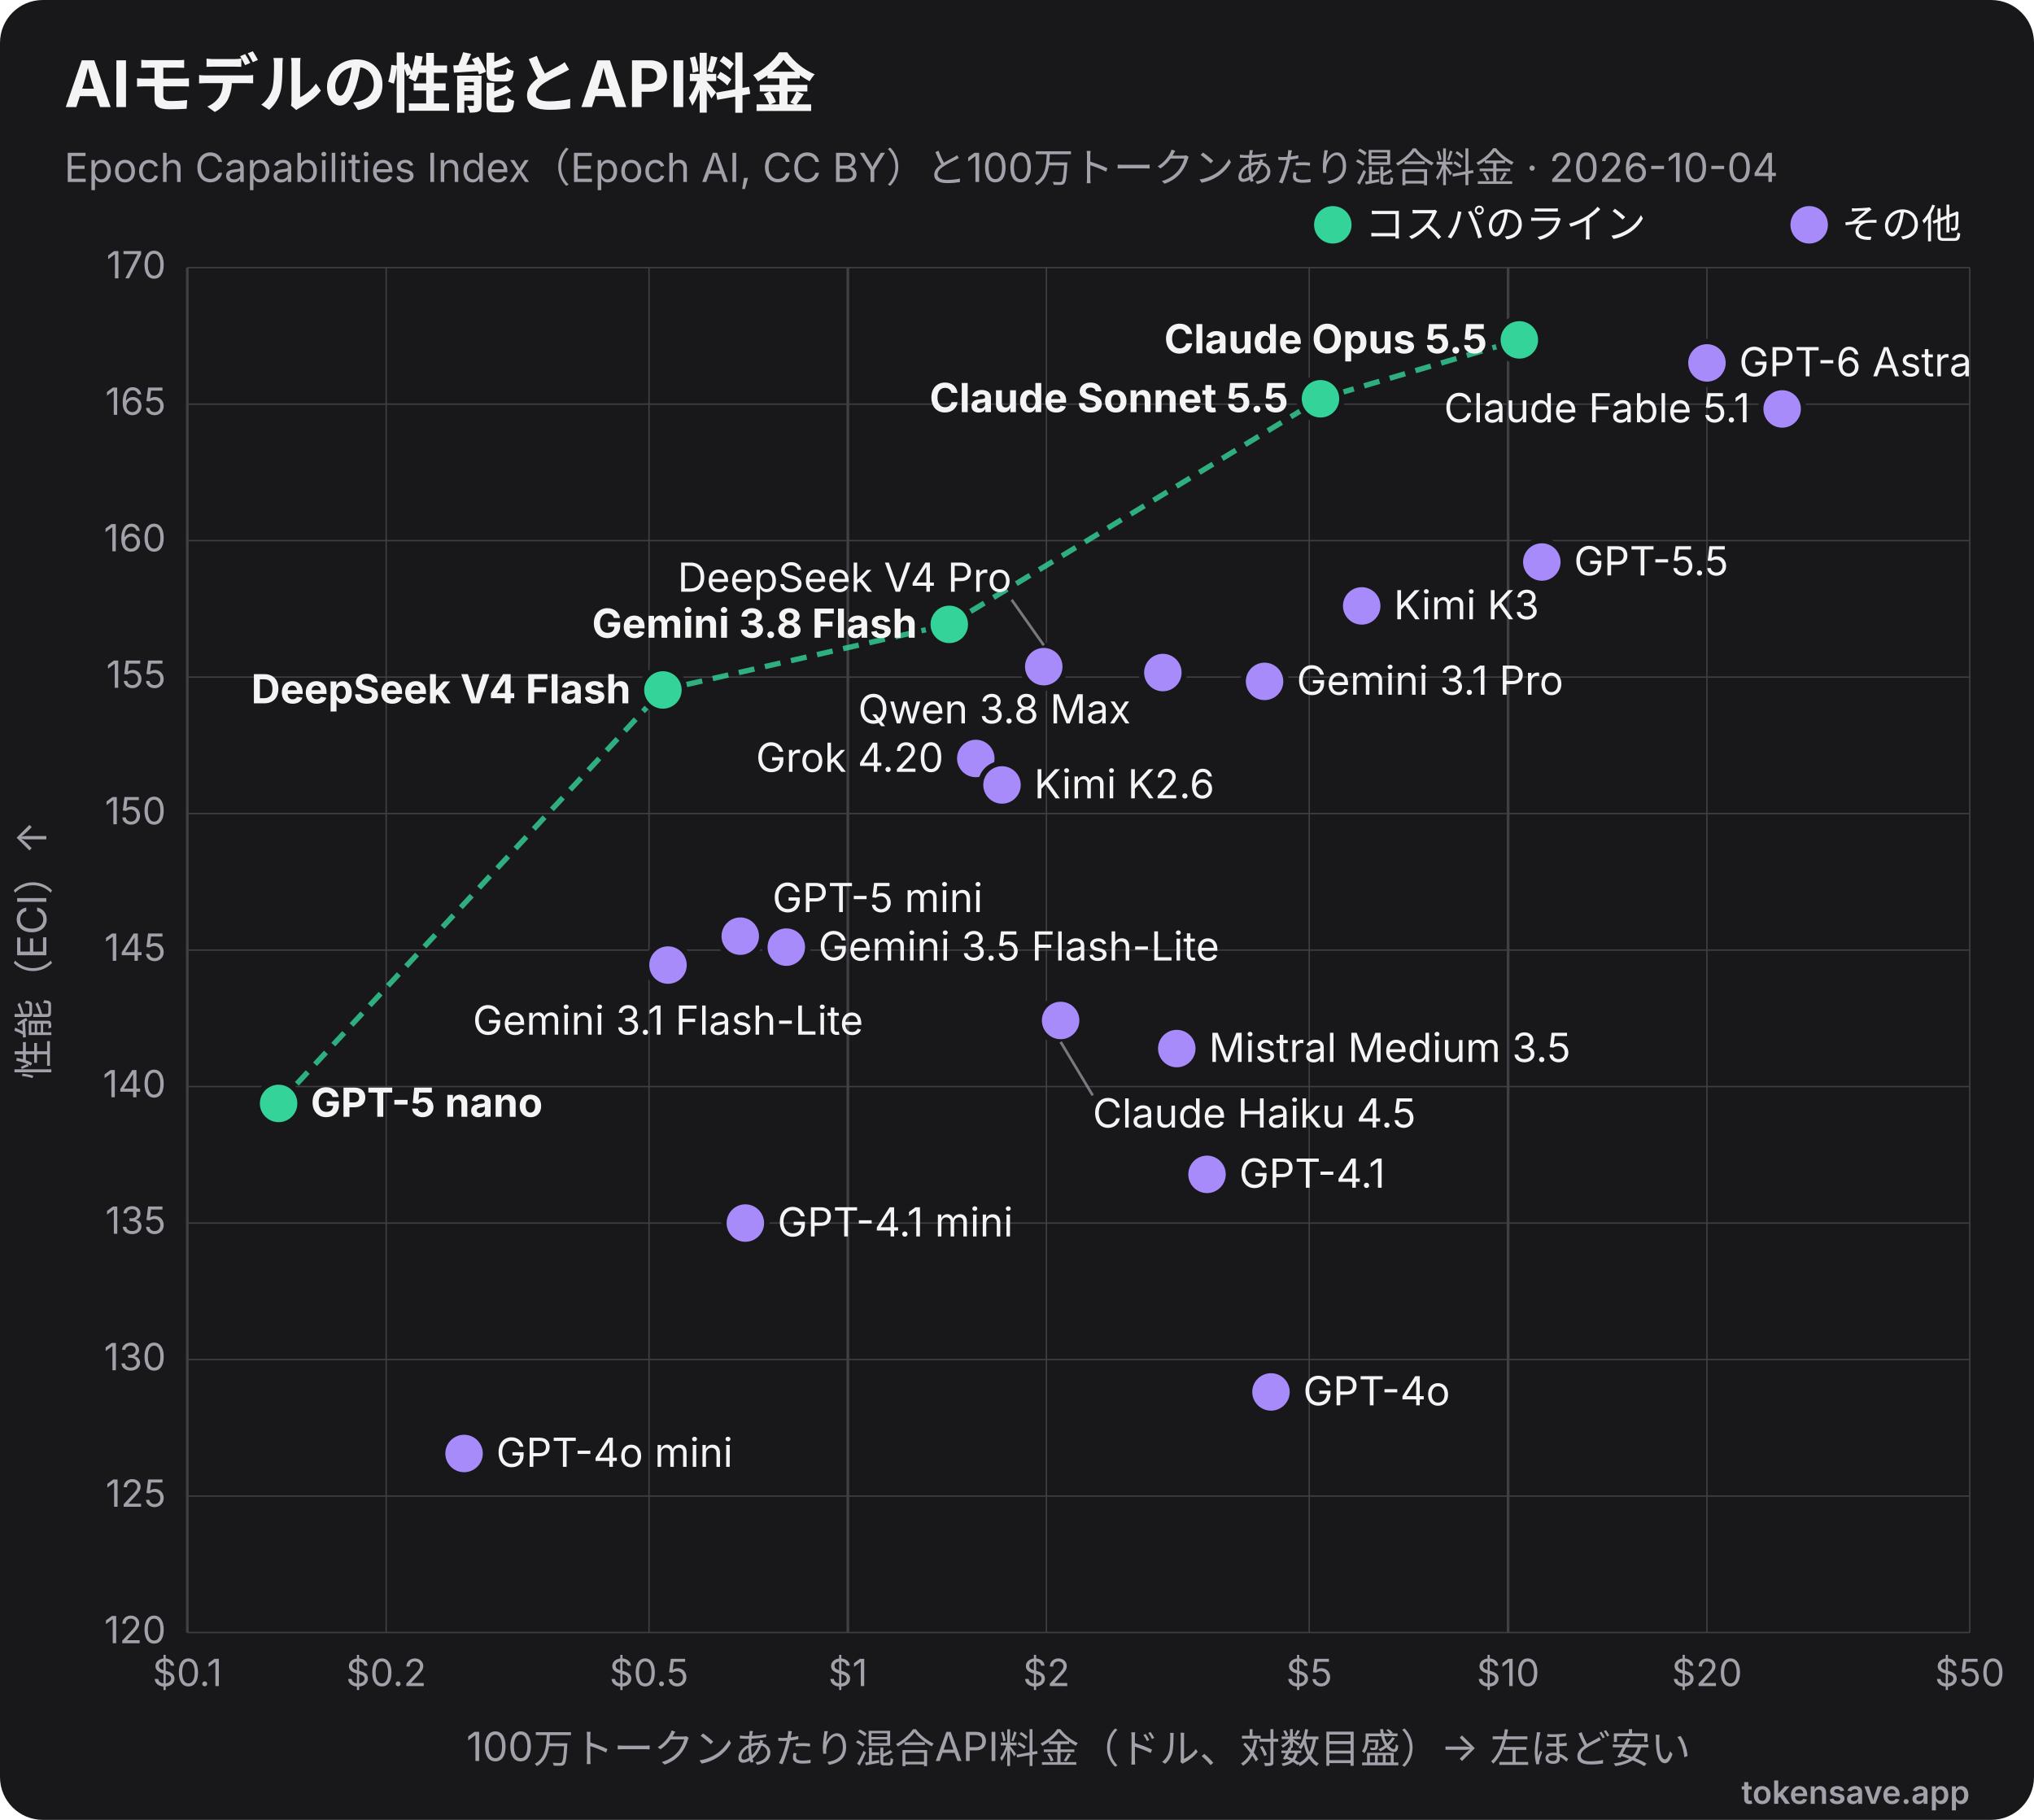
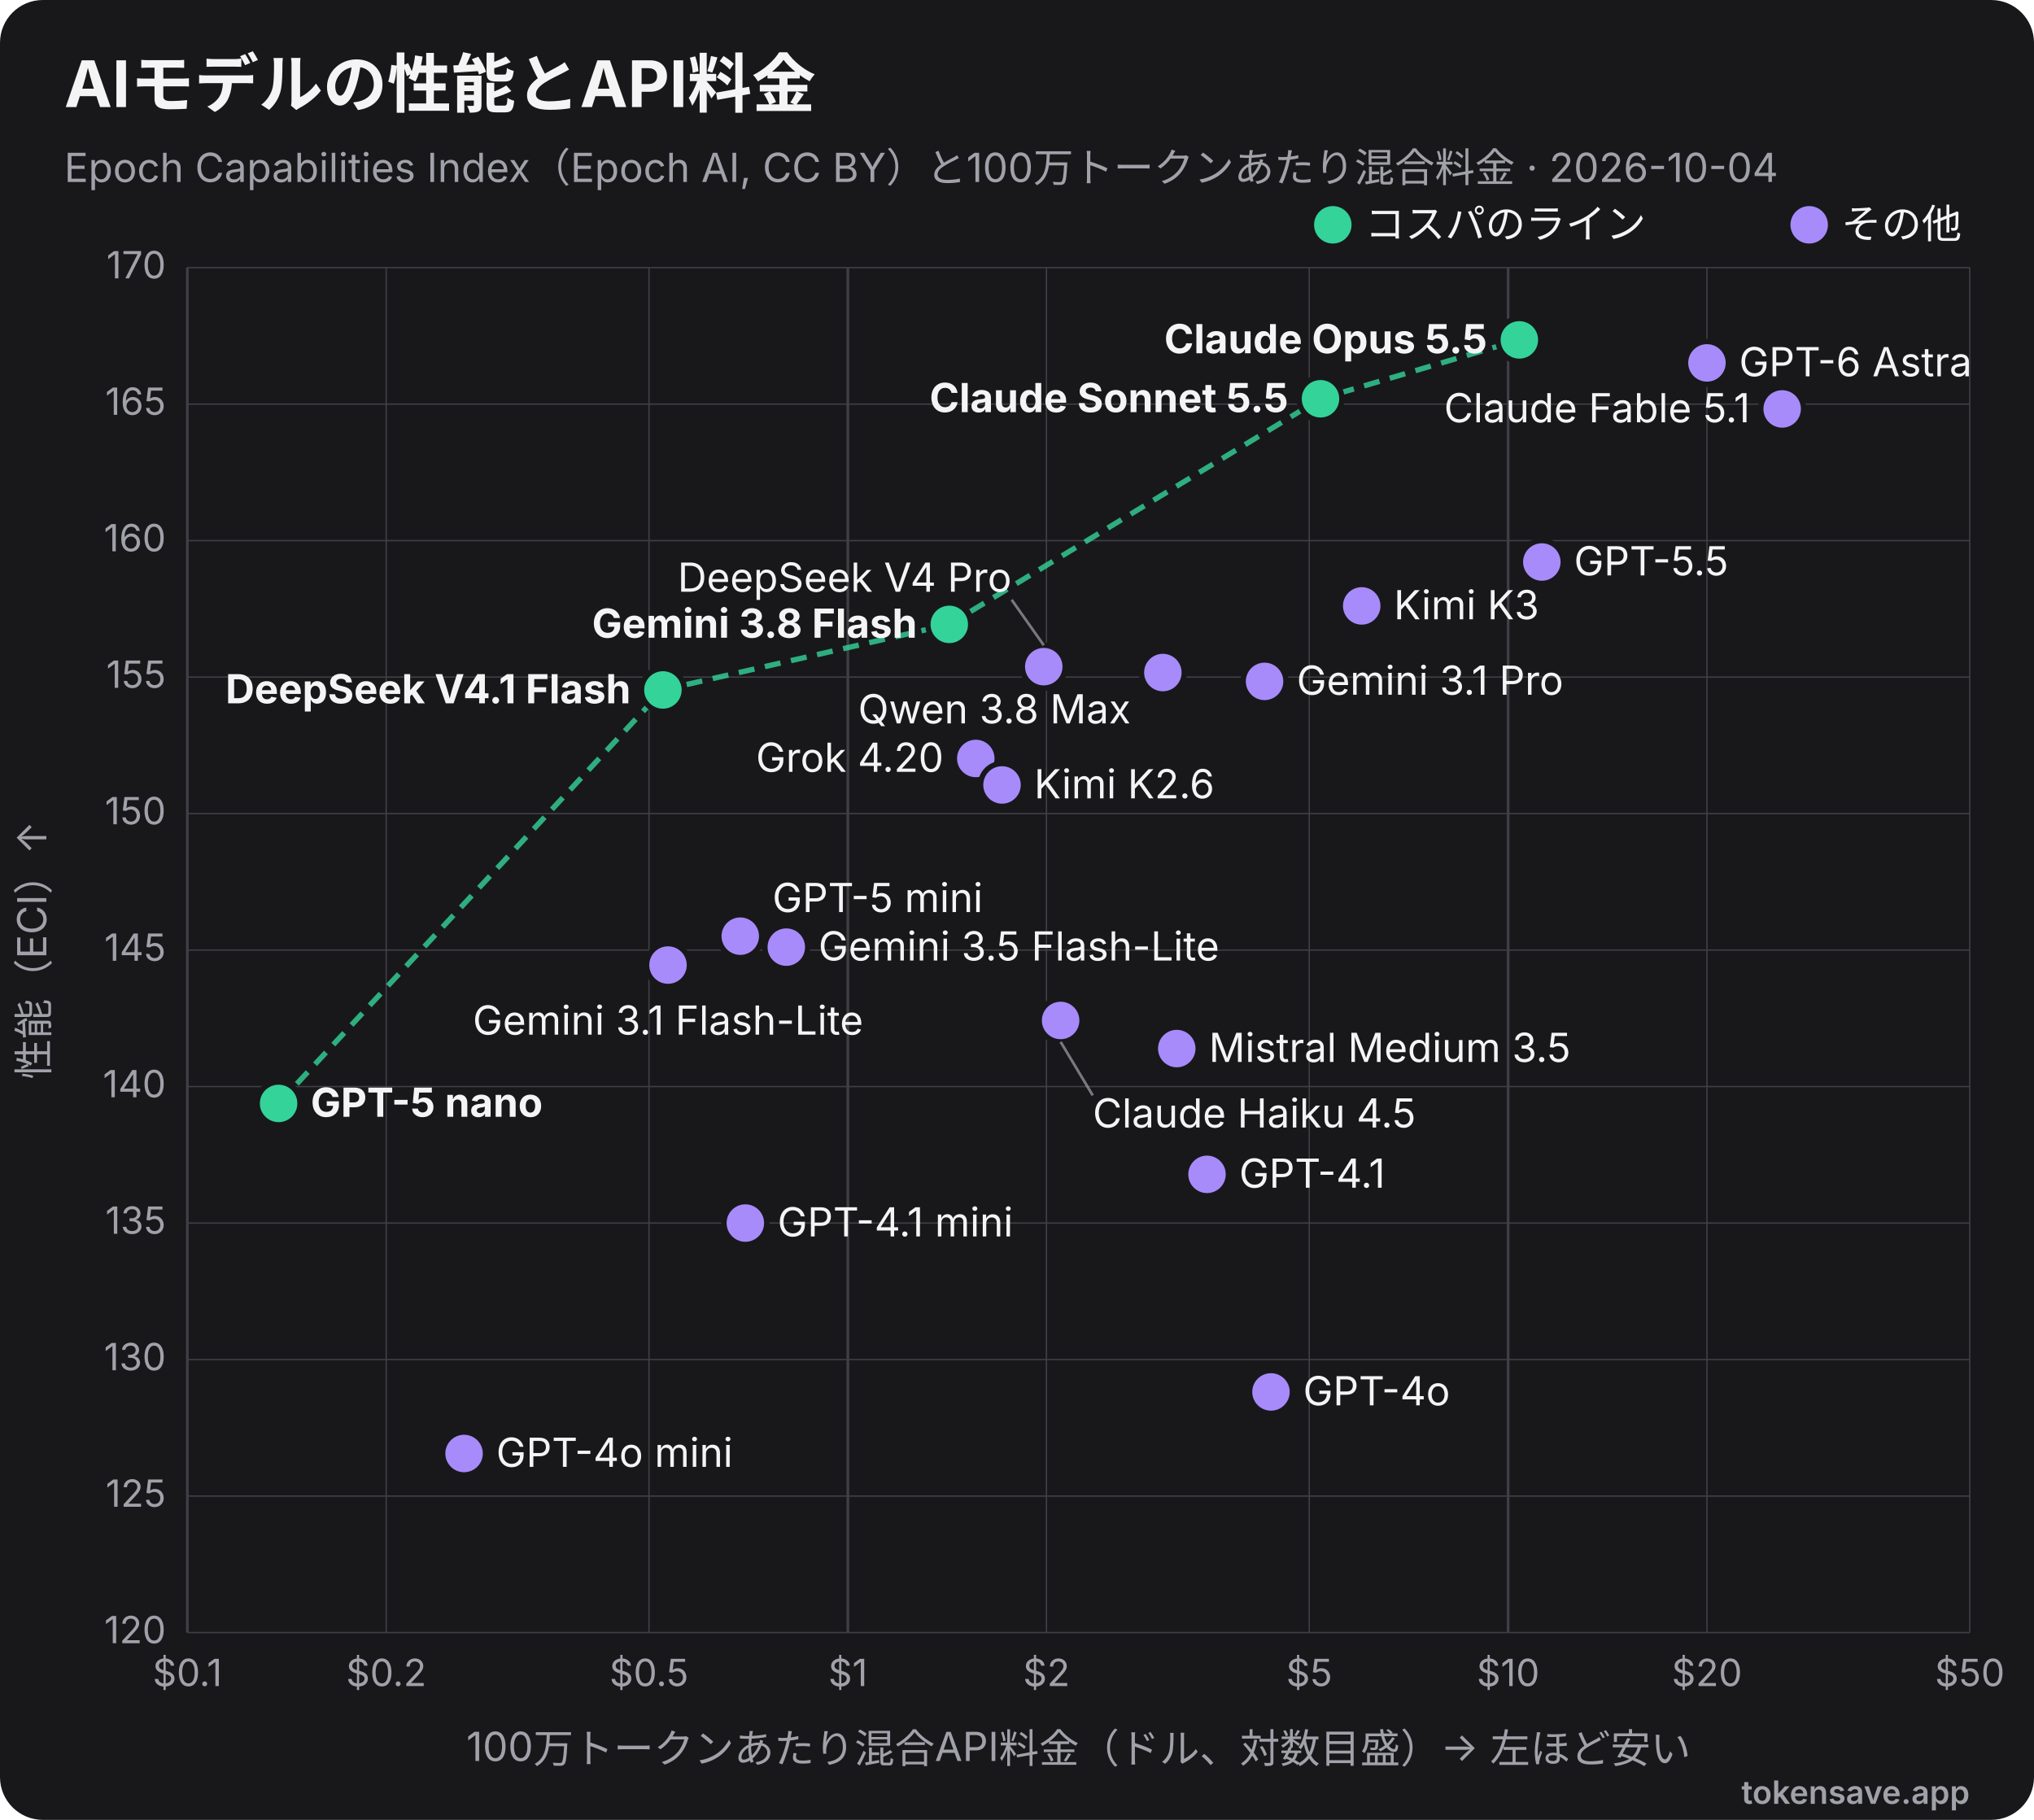
<svg xmlns="http://www.w3.org/2000/svg" viewBox="0 0 760 680" width="760" height="680" role="img" font-family="Inter, 'Segoe UI', Helvetica, Arial, sans-serif">
  <rect width="760" height="680" rx="16" fill="#18181b" />
  <text x="24" y="40" font-size="24" font-weight="700" fill="#f4f4f5">AIモデルの性能とAPI料金</text>
  <text x="24" y="68" font-size="15" fill="#a1a1aa">Epoch Capabilities Index（Epoch AI, CC BY）と100万トークンあたり混合料金 · 2026-10-04</text>
  <line x1="70.0" y1="100" x2="70.0" y2="610" stroke="#3f3f46" stroke-width="1" />
  <text x="70.0" y="630" text-anchor="middle" font-size="14" fill="#a1a1aa">$0.1</text>
  <line x1="144.3" y1="100" x2="144.3" y2="610" stroke="#3f3f46" stroke-width="0.5" />
  <text x="144.3" y="630" text-anchor="middle" font-size="14" fill="#a1a1aa">$0.2</text>
  <line x1="242.5" y1="100" x2="242.5" y2="610" stroke="#3f3f46" stroke-width="0.5" />
  <text x="242.5" y="630" text-anchor="middle" font-size="14" fill="#a1a1aa">$0.5</text>
  <line x1="316.8" y1="100" x2="316.8" y2="610" stroke="#3f3f46" stroke-width="1" />
  <text x="316.8" y="630" text-anchor="middle" font-size="14" fill="#a1a1aa">$1</text>
  <line x1="391.0" y1="100" x2="391.0" y2="610" stroke="#3f3f46" stroke-width="0.5" />
  <text x="391.0" y="630" text-anchor="middle" font-size="14" fill="#a1a1aa">$2</text>
  <line x1="489.2" y1="100" x2="489.2" y2="610" stroke="#3f3f46" stroke-width="0.5" />
  <text x="489.2" y="630" text-anchor="middle" font-size="14" fill="#a1a1aa">$5</text>
  <line x1="563.5" y1="100" x2="563.5" y2="610" stroke="#3f3f46" stroke-width="1" />
  <text x="563.5" y="630" text-anchor="middle" font-size="14" fill="#a1a1aa">$10</text>
  <line x1="637.8" y1="100" x2="637.8" y2="610" stroke="#3f3f46" stroke-width="0.5" />
  <text x="637.8" y="630" text-anchor="middle" font-size="14" fill="#a1a1aa">$20</text>
  <line x1="736.0" y1="100" x2="736.0" y2="610" stroke="#3f3f46" stroke-width="0.5" />
  <text x="736.0" y="630" text-anchor="middle" font-size="14" fill="#a1a1aa">$50</text>
  <line x1="70" y1="610.0" x2="736" y2="610.0" stroke="#3f3f46" stroke-width="0.5" />
  <text x="62" y="614.0" text-anchor="end" font-size="14" fill="#a1a1aa">120</text>
  <line x1="70" y1="559.0" x2="736" y2="559.0" stroke="#3f3f46" stroke-width="0.5" />
  <text x="62" y="563.0" text-anchor="end" font-size="14" fill="#a1a1aa">125</text>
  <line x1="70" y1="508.0" x2="736" y2="508.0" stroke="#3f3f46" stroke-width="0.5" />
  <text x="62" y="512.0" text-anchor="end" font-size="14" fill="#a1a1aa">130</text>
  <line x1="70" y1="457.0" x2="736" y2="457.0" stroke="#3f3f46" stroke-width="0.5" />
  <text x="62" y="461.0" text-anchor="end" font-size="14" fill="#a1a1aa">135</text>
  <line x1="70" y1="406.0" x2="736" y2="406.0" stroke="#3f3f46" stroke-width="0.5" />
  <text x="62" y="410.0" text-anchor="end" font-size="14" fill="#a1a1aa">140</text>
  <line x1="70" y1="355.0" x2="736" y2="355.0" stroke="#3f3f46" stroke-width="0.5" />
  <text x="62" y="359.0" text-anchor="end" font-size="14" fill="#a1a1aa">145</text>
  <line x1="70" y1="304.0" x2="736" y2="304.0" stroke="#3f3f46" stroke-width="0.5" />
  <text x="62" y="308.0" text-anchor="end" font-size="14" fill="#a1a1aa">150</text>
  <line x1="70" y1="253.0" x2="736" y2="253.0" stroke="#3f3f46" stroke-width="0.5" />
  <text x="62" y="257.0" text-anchor="end" font-size="14" fill="#a1a1aa">155</text>
  <line x1="70" y1="202.0" x2="736" y2="202.0" stroke="#3f3f46" stroke-width="0.5" />
  <text x="62" y="206.0" text-anchor="end" font-size="14" fill="#a1a1aa">160</text>
  <line x1="70" y1="151.0" x2="736" y2="151.0" stroke="#3f3f46" stroke-width="0.5" />
  <text x="62" y="155.0" text-anchor="end" font-size="14" fill="#a1a1aa">165</text>
  <line x1="70" y1="100.0" x2="736" y2="100.0" stroke="#3f3f46" stroke-width="0.5" />
  <text x="62" y="104.0" text-anchor="end" font-size="14" fill="#a1a1aa">170</text>
  <text x="403" y="658" text-anchor="middle" font-size="15" fill="#a1a1aa">100万トークンあたり混合API料金（ドル、対数目盛）→ 左ほど安い</text>
  <text x="18" y="355" transform="rotate(-90 18 355)" text-anchor="middle" font-size="15" fill="#a1a1aa">性能（ECI）↑</text>
  <polyline points="104.1,412.3 247.7,257.8 354.7,233.3 493.4,149.0 567.7,127.0" fill="none" stroke="#34d399" stroke-width="2" stroke-dasharray="6 4" opacity="0.8" />
  <circle cx="567.7" cy="127.0" r="8" fill="#34d399" stroke="#18181b" stroke-width="2" />
  <text x="555.7" y="132.0" text-anchor="end" font-size="15" font-weight="700" fill="#f4f4f5">Claude Opus 5.5</text>
  <circle cx="637.8" cy="135.6" r="8" fill="#a78bfa" stroke="#18181b" stroke-width="2" />
  <text x="649.8" y="140.6" text-anchor="start" font-size="15" font-weight="400" fill="#f4f4f5">GPT-6 Astra</text>
  <circle cx="493.4" cy="149.0" r="8" fill="#34d399" stroke="#18181b" stroke-width="2" />
  <text x="481.4" y="154.0" text-anchor="end" font-size="15" font-weight="700" fill="#f4f4f5">Claude Sonnet 5.5</text>
  <circle cx="665.9" cy="152.8" r="8" fill="#a78bfa" stroke="#18181b" stroke-width="2" />
  <text x="653.9" y="157.8" text-anchor="end" font-size="15" font-weight="400" fill="#f4f4f5">Claude Fable 5.1</text>
  <circle cx="576.1" cy="210.0" r="8" fill="#a78bfa" stroke="#18181b" stroke-width="2" />
  <text x="588.1" y="215.0" text-anchor="start" font-size="15" font-weight="400" fill="#f4f4f5">GPT-5.5</text>
  <circle cx="508.8" cy="226.4" r="8" fill="#a78bfa" stroke="#18181b" stroke-width="2" />
  <text x="520.8" y="231.4" text-anchor="start" font-size="15" font-weight="400" fill="#f4f4f5">Kimi K3</text>
  <circle cx="354.7" cy="233.3" r="8" fill="#34d399" stroke="#18181b" stroke-width="2" />
  <text x="342.7" y="238.3" text-anchor="end" font-size="15" font-weight="700" fill="#f4f4f5">Gemini 3.8 Flash</text>
  <circle cx="390.0" cy="249.1" r="8" fill="#a78bfa" stroke="#18181b" stroke-width="2" />
  <line x1="390.0" y1="241.1" x2="378.0" y2="224.1" stroke="#a1a1aa" stroke-width="1" opacity="0.7" />
  <text x="378.0" y="221.1" text-anchor="end" font-size="15" font-weight="400" fill="#f4f4f5">DeepSeek V4 Pro</text>
  <circle cx="434.5" cy="251.3" r="8" fill="#a78bfa" stroke="#18181b" stroke-width="2" />
  <text x="422.5" y="270.3" text-anchor="end" font-size="15" font-weight="400" fill="#f4f4f5">Qwen 3.8 Max</text>
  <circle cx="472.5" cy="254.6" r="8" fill="#a78bfa" stroke="#18181b" stroke-width="2" />
  <text x="484.5" y="259.6" text-anchor="start" font-size="15" font-weight="400" fill="#f4f4f5">Gemini 3.1 Pro</text>
  <circle cx="247.7" cy="257.8" r="8" fill="#34d399" stroke="#18181b" stroke-width="2" />
-   <text x="235.7" y="262.8" text-anchor="end" font-size="15" font-weight="700" fill="#f4f4f5">DeepSeek V4 Flash</text>
+   <text x="235.7" y="262.8" text-anchor="end" font-size="15" font-weight="700" fill="#f4f4f5">DeepSeek V4.1 Flash</text>
  <circle cx="364.6" cy="283.4" r="8" fill="#a78bfa" stroke="#18181b" stroke-width="2" />
  <text x="352.6" y="288.4" text-anchor="end" font-size="15" font-weight="400" fill="#f4f4f5">Grok 4.20</text>
  <circle cx="374.4" cy="293.3" r="8" fill="#a78bfa" stroke="#18181b" stroke-width="2" />
  <text x="386.4" y="298.3" text-anchor="start" font-size="15" font-weight="400" fill="#f4f4f5">Kimi K2.6</text>
  <circle cx="276.6" cy="349.8" r="8" fill="#a78bfa" stroke="#18181b" stroke-width="2" />
  <text x="288.6" y="340.8" text-anchor="start" font-size="15" font-weight="400" fill="#f4f4f5">GPT-5 mini</text>
  <circle cx="293.8" cy="353.9" r="8" fill="#a78bfa" stroke="#18181b" stroke-width="2" />
  <text x="305.8" y="358.9" text-anchor="start" font-size="15" font-weight="400" fill="#f4f4f5">Gemini 3.5 Flash-Lite</text>
  <circle cx="249.6" cy="360.6" r="8" fill="#a78bfa" stroke="#18181b" stroke-width="2" />
  <text x="249.6" y="386.6" text-anchor="middle" font-size="15" font-weight="400" fill="#f4f4f5">Gemini 3.1 Flash-Lite</text>
  <circle cx="396.3" cy="381.3" r="8" fill="#a78bfa" stroke="#18181b" stroke-width="2" />
  <line x1="396.3" y1="389.3" x2="408.3" y2="409.3" stroke="#a1a1aa" stroke-width="1" opacity="0.7" />
  <text x="408.3" y="421.3" text-anchor="start" font-size="15" font-weight="400" fill="#f4f4f5">Claude Haiku 4.5</text>
  <circle cx="439.7" cy="391.8" r="8" fill="#a78bfa" stroke="#18181b" stroke-width="2" />
  <text x="451.7" y="396.8" text-anchor="start" font-size="15" font-weight="400" fill="#f4f4f5">Mistral Medium 3.5</text>
  <circle cx="104.1" cy="412.3" r="8" fill="#34d399" stroke="#18181b" stroke-width="2" />
  <text x="116.1" y="417.3" text-anchor="start" font-size="15" font-weight="700" fill="#f4f4f5">GPT-5 nano</text>
  <circle cx="451.0" cy="438.8" r="8" fill="#a78bfa" stroke="#18181b" stroke-width="2" />
  <text x="463.0" y="443.8" text-anchor="start" font-size="15" font-weight="400" fill="#f4f4f5">GPT-4.1</text>
  <circle cx="278.5" cy="457.0" r="8" fill="#a78bfa" stroke="#18181b" stroke-width="2" />
  <text x="290.5" y="462.0" text-anchor="start" font-size="15" font-weight="400" fill="#f4f4f5">GPT-4.1 mini</text>
  <circle cx="474.9" cy="520.1" r="8" fill="#a78bfa" stroke="#18181b" stroke-width="2" />
  <text x="486.9" y="525.1" text-anchor="start" font-size="15" font-weight="400" fill="#f4f4f5">GPT-4o</text>
  <circle cx="173.4" cy="543.1" r="8" fill="#a78bfa" stroke="#18181b" stroke-width="2" />
  <text x="185.4" y="548.1" text-anchor="start" font-size="15" font-weight="400" fill="#f4f4f5">GPT-4o mini</text>
  <circle cx="498" cy="84" r="7" fill="#34d399" />
  <text x="510" y="89" font-size="15" fill="#f4f4f5">コスパのライン</text>
  <circle cx="676" cy="84" r="7" fill="#a78bfa" />
  <text x="688" y="89" font-size="15" fill="#f4f4f5">その他</text>
  <text x="736" y="674" text-anchor="end" font-size="12" font-weight="600" fill="#a1a1aa">tokensave.app</text>
</svg>
